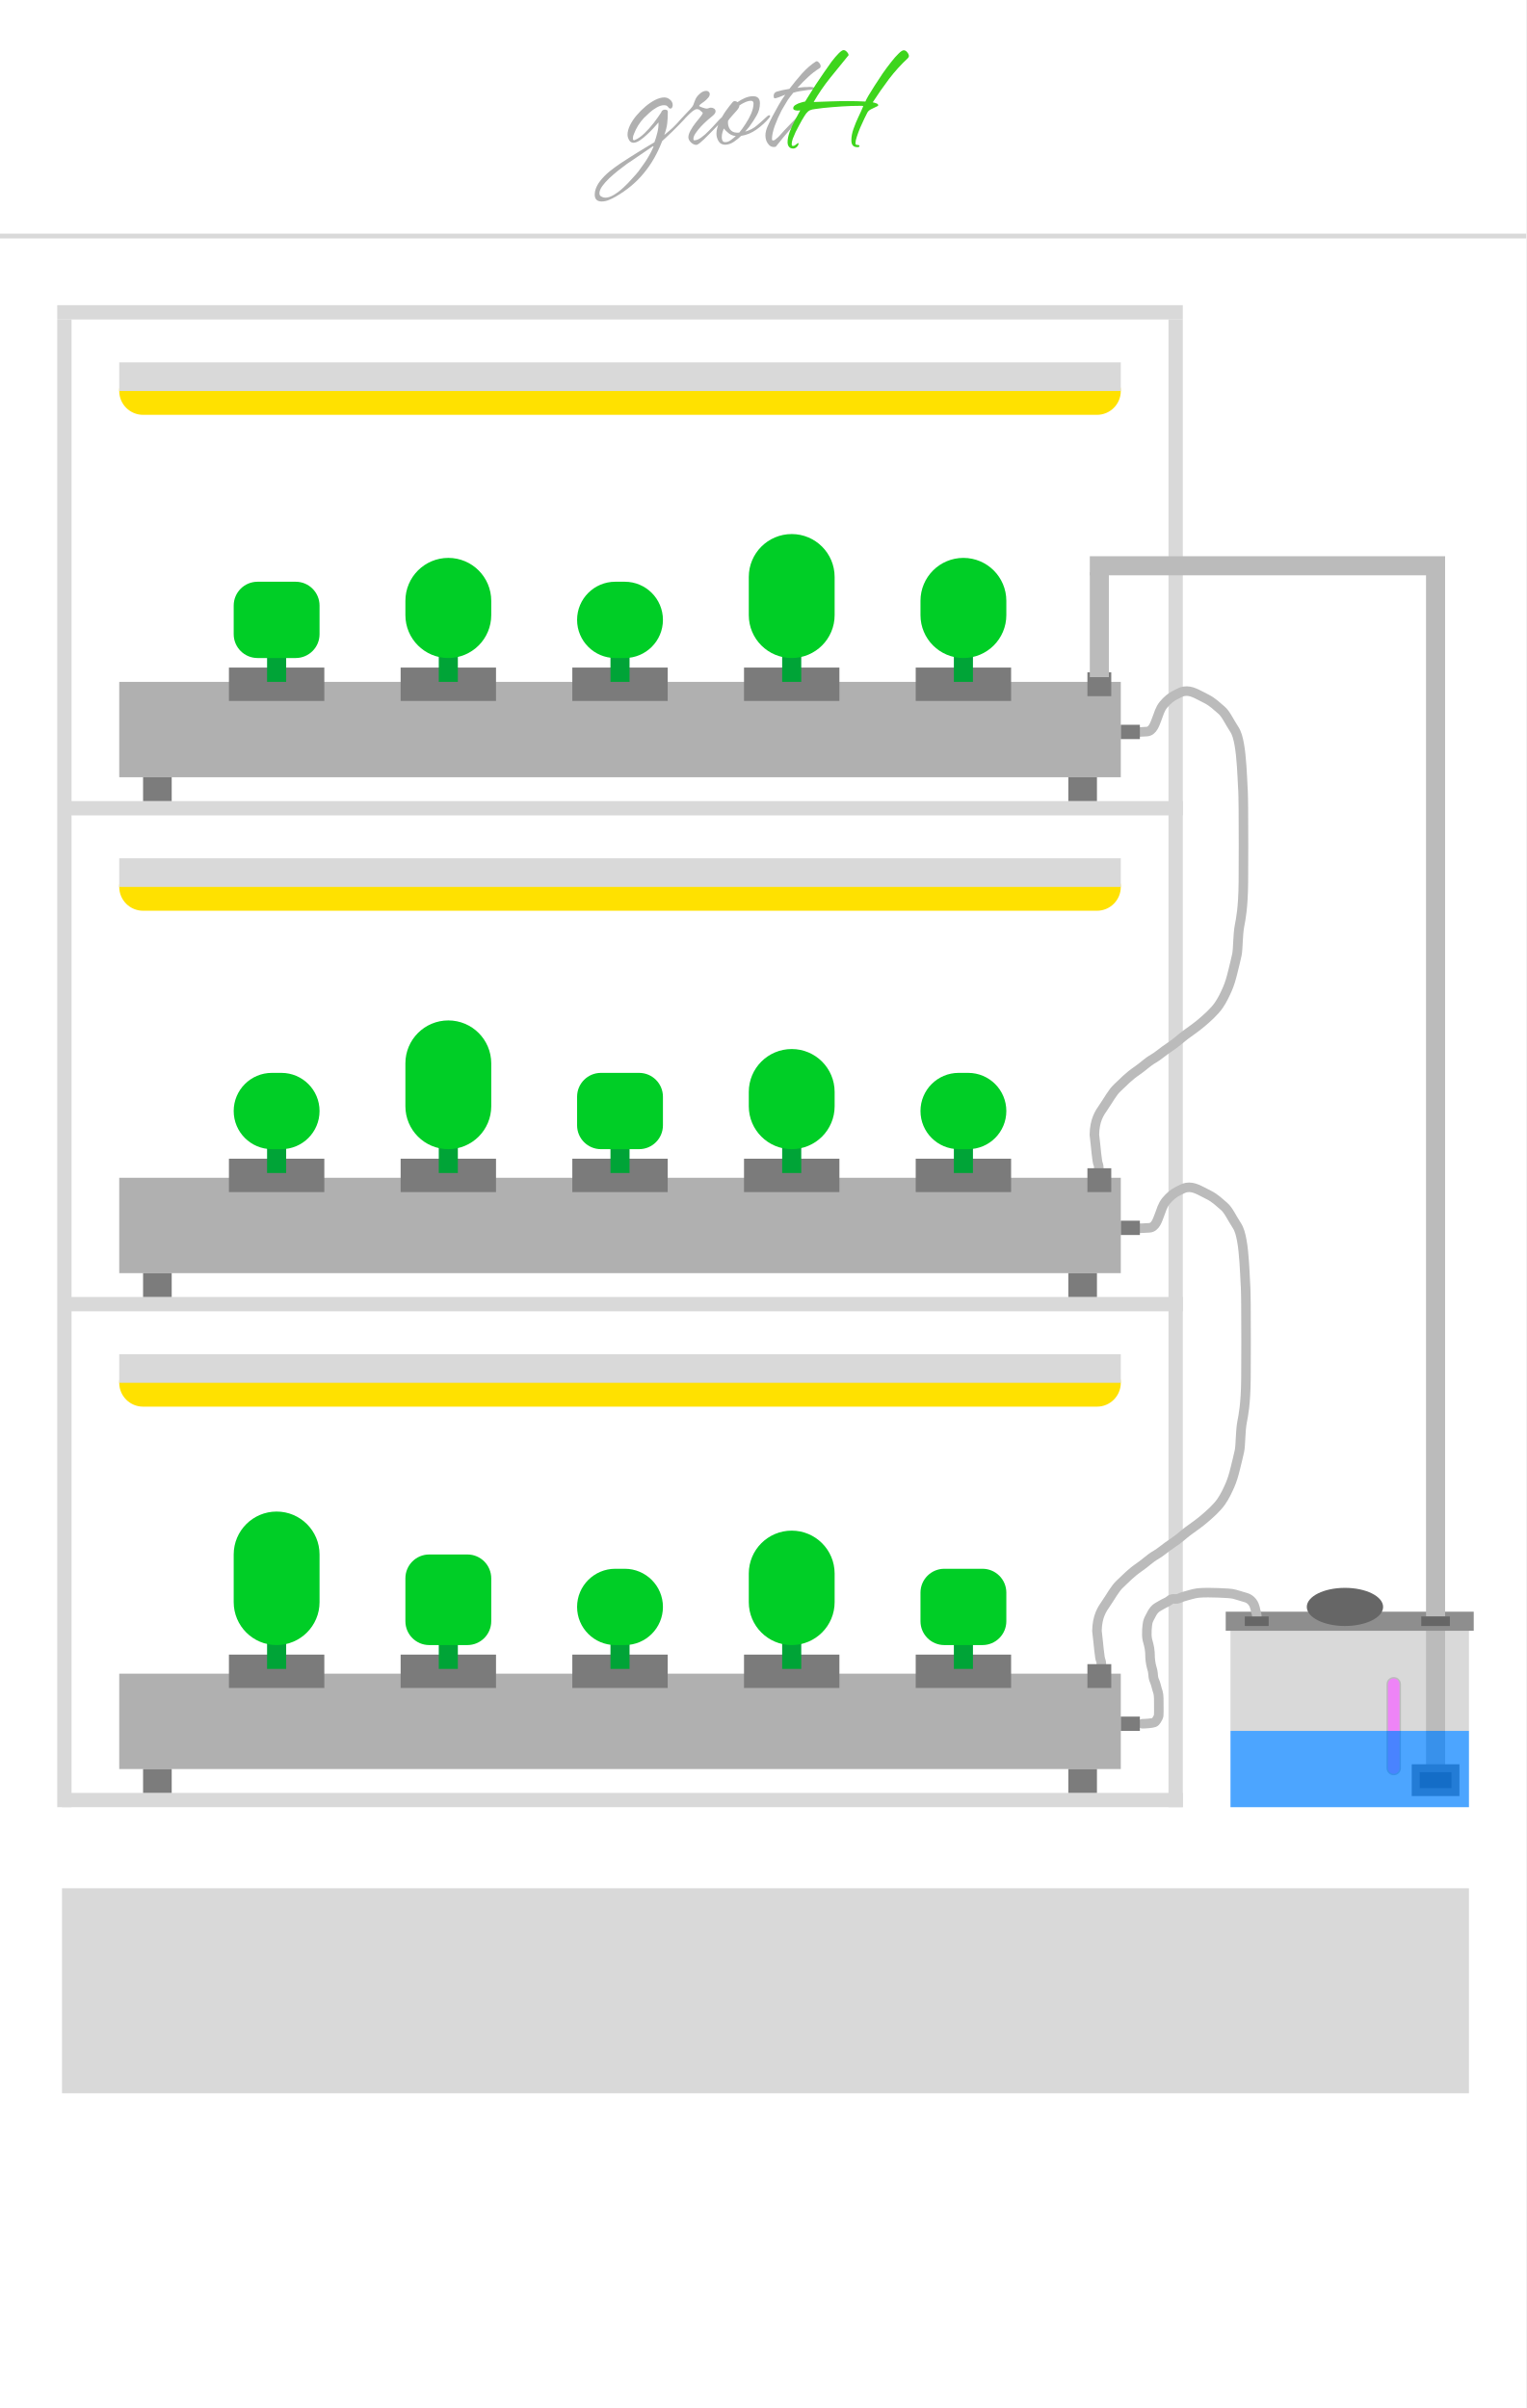
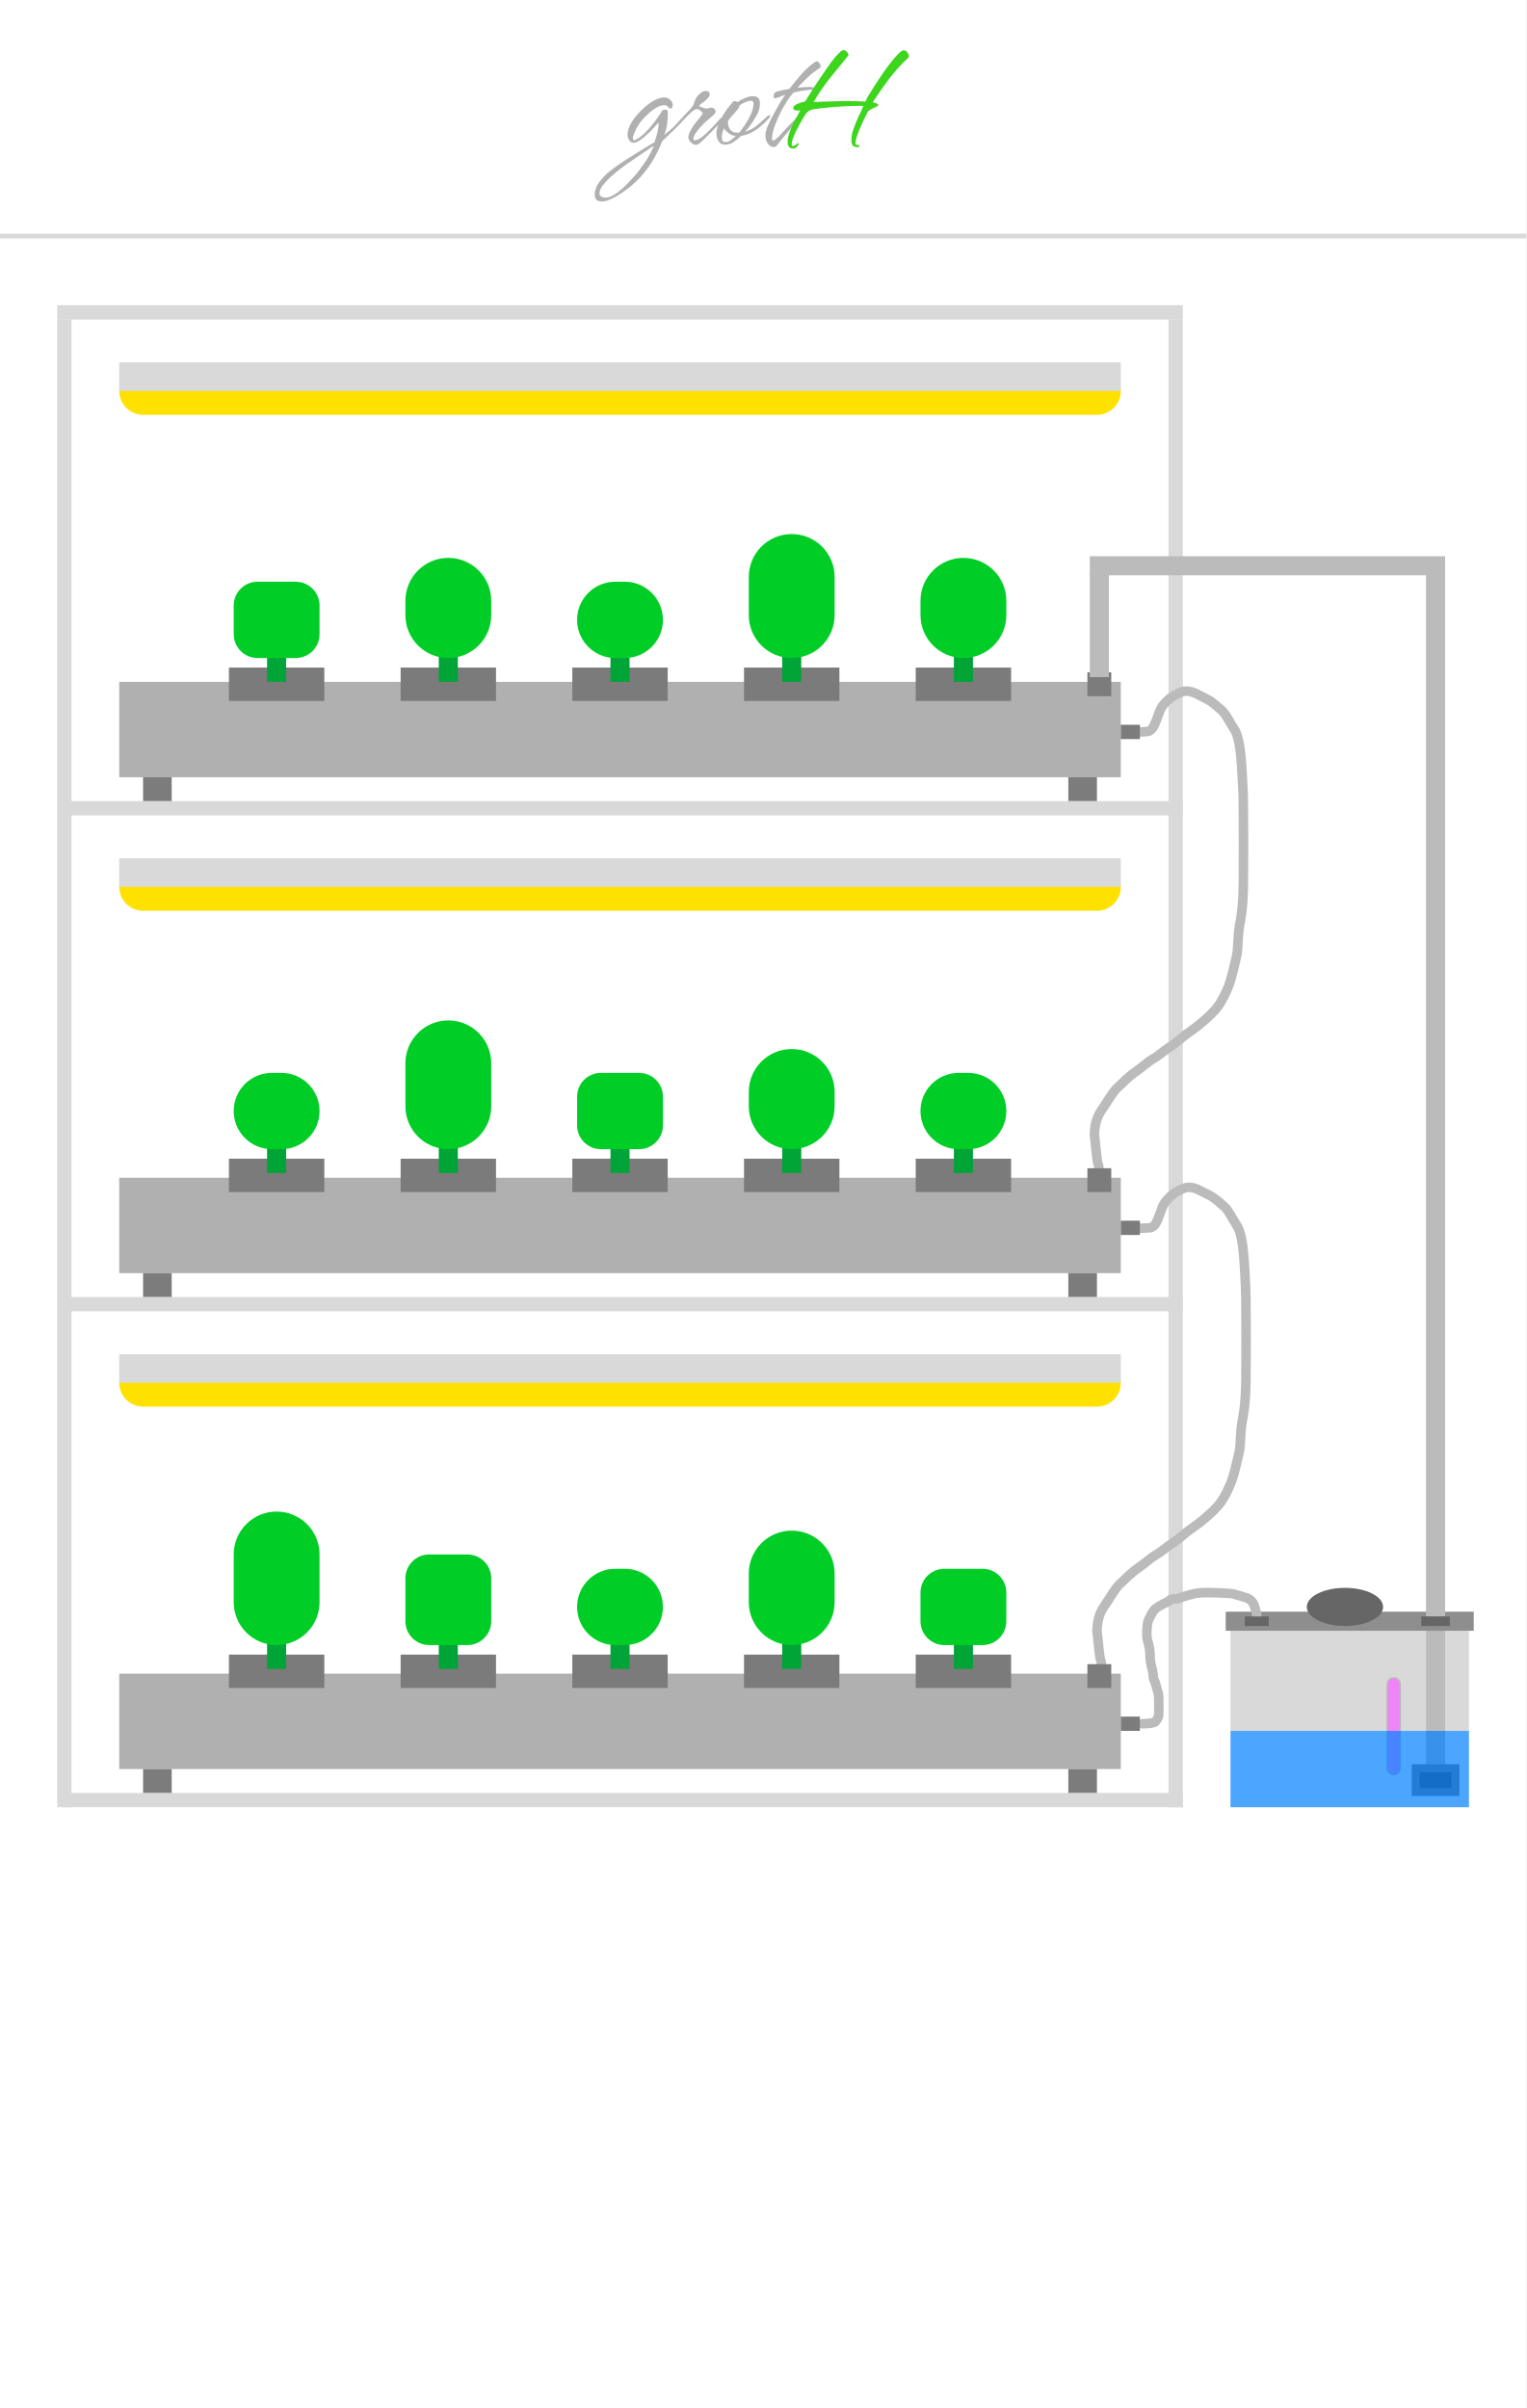
<svg xmlns="http://www.w3.org/2000/svg" width="320" height="505" viewBox="0 0 320 505" fill="none">
  <rect width="320" height="505" fill="white" />
  <rect x="12" y="67" width="3" height="312" fill="#D9D9D9" />
  <rect x="245" y="67" width="3" height="312" fill="#D9D9D9" />
  <rect x="12" y="67" width="3" height="236" transform="rotate(-90 12 67)" fill="#D9D9D9" />
  <rect x="13" y="379" width="3" height="235" transform="rotate(-90 13 379)" fill="#D9D9D9" />
  <rect x="13" y="171" width="3" height="235" transform="rotate(-90 13 171)" fill="#D9D9D9" />
  <rect x="13" y="275" width="3" height="235" transform="rotate(-90 13 275)" fill="#D9D9D9" />
  <rect x="25" y="143" width="210" height="20" fill="#B0B0B0" />
  <rect x="25" y="77" width="210" height="10" rx="5" fill="#FFE100" />
  <rect x="25" y="181" width="210" height="10" rx="5" fill="#FFE100" />
  <rect x="25" y="285" width="210" height="10" rx="5" fill="#FFE100" />
  <rect x="25" y="247" width="210" height="20" fill="#B0B0B0" />
  <rect x="25" y="351" width="210" height="20" fill="#B0B0B0" />
  <rect x="192" y="347" width="20" height="7" fill="#7B7B7B" />
  <rect x="192" y="243" width="20" height="7" fill="#7B7B7B" />
  <rect x="192" y="140" width="20" height="7" fill="#7B7B7B" />
  <rect x="156" y="347" width="20" height="7" fill="#7B7B7B" />
  <rect x="156" y="243" width="20" height="7" fill="#7B7B7B" />
  <rect x="156" y="140" width="20" height="7" fill="#7B7B7B" />
  <rect x="120" y="347" width="20" height="7" fill="#7B7B7B" />
  <rect x="120" y="243" width="20" height="7" fill="#7B7B7B" />
  <rect x="120" y="140" width="20" height="7" fill="#7B7B7B" />
  <rect x="48" y="347" width="20" height="7" fill="#7B7B7B" />
  <rect x="48" y="243" width="20" height="7" fill="#7B7B7B" />
  <rect x="48" y="140" width="20" height="7" fill="#7B7B7B" />
  <rect x="84" y="347" width="20" height="7" fill="#7B7B7B" />
  <rect x="84" y="243" width="20" height="7" fill="#7B7B7B" />
  <rect x="84" y="140" width="20" height="7" fill="#7B7B7B" />
  <rect x="30" y="163" width="6" height="5" fill="#7C7C7C" />
  <rect x="30" y="267" width="6" height="5" fill="#7C7C7C" />
  <rect x="30" y="371" width="6" height="5" fill="#7C7C7C" />
  <rect x="224" y="163" width="6" height="5" fill="#7C7C7C" />
  <rect x="228" y="141" width="5" height="5" fill="#7C7C7C" />
  <rect x="224" y="267" width="6" height="5" fill="#7C7C7C" />
  <rect x="224" y="371" width="6" height="5" fill="#7C7C7C" />
  <rect x="56" y="133" width="4" height="10" fill="#00A437" />
  <rect x="56" y="236" width="4" height="10" fill="#00A437" />
  <rect x="56" y="340" width="4" height="10" fill="#00A437" />
  <rect x="92" y="133" width="4" height="10" fill="#00A437" />
  <rect x="92" y="236" width="4" height="10" fill="#00A437" />
  <rect x="92" y="340" width="4" height="10" fill="#00A437" />
  <rect x="128" y="133" width="4" height="10" fill="#00A437" />
  <rect x="128" y="236" width="4" height="10" fill="#00A437" />
  <rect x="128" y="340" width="4" height="10" fill="#00A437" />
  <rect x="164" y="133" width="4" height="10" fill="#00A437" />
  <rect x="164" y="236" width="4" height="10" fill="#00A437" />
  <rect x="164" y="340" width="4" height="10" fill="#00A437" />
  <rect x="200" y="133" width="4" height="10" fill="#00A437" />
  <rect x="200" y="236" width="4" height="10" fill="#00A437" />
  <rect x="200" y="340" width="4" height="10" fill="#00A437" />
  <rect x="49" y="122" width="18" height="16" rx="5" fill="#00CE26" />
  <rect x="49" y="225" width="18" height="16" rx="8" fill="#00CE26" />
  <rect x="49" y="317" width="18" height="28" rx="9" fill="#00CE26" />
  <rect x="85" y="117" width="18" height="21" rx="9" fill="#00CE26" />
  <rect x="85" y="214" width="18" height="27" rx="9" fill="#00CE26" />
  <rect x="85" y="326" width="18" height="19" rx="5" fill="#00CE26" />
  <rect x="121" y="122" width="18" height="16" rx="8" fill="#00CE26" />
  <rect x="121" y="225" width="18" height="16" rx="5" fill="#00CE26" />
  <rect x="121" y="329" width="18" height="16" rx="8" fill="#00CE26" />
  <rect x="157" y="112" width="18" height="26" rx="9" fill="#00CE26" />
  <rect x="157" y="220" width="18" height="21" rx="9" fill="#00CE26" />
  <rect x="157" y="321" width="18" height="24" rx="9" fill="#00CE26" />
  <rect x="193" y="117" width="18" height="21" rx="9" fill="#00CE26" />
  <rect x="193" y="225" width="18" height="16" rx="8" fill="#00CE26" />
  <rect x="193" y="329" width="18" height="16" rx="5" fill="#00CE26" />
  <rect x="25" y="76" width="210" height="6" fill="#D9D9D9" />
  <rect x="25" y="180" width="210" height="6" fill="#D9D9D9" />
  <rect x="25" y="284" width="210" height="6" fill="#D9D9D9" />
  <rect x="258" y="339" width="50" height="24" fill="#D9D9D9" />
  <rect x="299" y="341" width="4" height="33" fill="#BBBBBB" />
  <rect x="296" y="370" width="10" height="6.667" fill="#757575" />
  <rect x="297.667" y="371.667" width="6.667" height="3.333" fill="#424242" />
  <rect x="257" y="338" width="52" height="4" fill="#8E8E8E" />
  <rect x="299" y="117" width="4" height="222" fill="#BBBBBB" />
  <rect x="228.5" y="120.653" width="4" height="74.5" transform="rotate(-90 228.5 120.653)" fill="#BBBBBB" />
  <rect x="232.5" y="142.011" width="4" height="22" transform="rotate(-180 232.5 142.011)" fill="#BBBBBB" />
  <path d="M238.179 153.526C238.311 153.526 239.169 153.526 240.466 153.427C241.751 153.329 242.167 151.733 242.57 150.735C242.975 149.729 243.166 148.739 243.965 147.774C244.702 146.884 245.561 146.144 246.559 145.676C247.125 145.41 247.625 145.076 248.255 144.976C249.805 144.73 251.015 145.605 252.844 146.502C254.283 147.208 255.143 148.132 256.108 148.931C257.037 149.701 257.802 151.454 258.737 152.856C259.353 153.78 259.602 154.851 259.837 156.116C260.317 158.704 260.469 162.832 260.57 164.83C260.593 165.3 260.668 165.695 260.702 169.62C260.736 173.546 260.736 180.99 260.703 184.956C260.658 190.448 260.141 192.847 259.905 194.077C259.508 196.138 259.606 198.964 259.34 200.233C259.114 201.309 258.808 202.493 258.508 203.726C258.125 205.305 257.81 206.354 257.345 207.42C256.844 208.566 256.281 209.747 255.549 210.813C254.562 212.251 252.955 213.608 251.99 214.441C250.956 215.332 249.697 216.203 248.596 217.003C247.623 217.71 246.767 218.599 245.239 219.597C243.809 220.531 242.842 221.461 241.776 222.06C240.584 222.73 239.716 223.657 238.45 224.52C236.54 225.824 235.656 226.851 234.291 228.113C233.228 229.096 232.33 230.836 231.395 232.173C230.495 233.459 229.531 234.9 229.461 237.954C229.795 240.613 229.992 243.753 230.292 244.25C230.394 244.55 230.394 244.945 230.394 245.352" stroke="#BBBBBB" stroke-width="2" stroke-linecap="round" />
  <rect x="228" y="245" width="5" height="5" fill="#7C7C7C" />
  <rect x="235" y="152" width="4" height="3" fill="#7C7C7C" />
  <path d="M238.717 257.592C238.849 257.592 239.708 257.592 241.004 257.493C242.29 257.395 242.706 255.799 243.108 254.801C243.514 253.795 243.704 252.805 244.504 251.84C245.24 250.95 246.1 250.21 247.098 249.742C247.664 249.476 248.164 249.142 248.793 249.042C250.343 248.796 251.553 249.671 253.383 250.568C254.821 251.274 255.681 252.198 256.647 252.997C257.576 253.767 258.34 255.52 259.276 256.922C259.892 257.846 260.141 258.917 260.376 260.182C260.856 262.77 261.007 266.898 261.108 268.896C261.132 269.366 261.207 269.761 261.241 273.686C261.275 277.612 261.275 285.056 261.242 289.022C261.196 294.514 260.68 296.913 260.443 298.143C260.047 300.204 260.145 303.03 259.878 304.299C259.653 305.375 259.346 306.559 259.047 307.792C258.664 309.371 258.348 310.42 257.883 311.486C257.383 312.633 256.819 313.813 256.088 314.879C255.101 316.317 253.494 317.674 252.528 318.507C251.494 319.399 250.236 320.269 249.135 321.069C248.161 321.776 247.305 322.665 245.777 323.663C244.347 324.597 243.381 325.527 242.315 326.126C241.123 326.796 240.255 327.723 238.989 328.587C237.078 329.89 236.194 330.917 234.83 332.179C233.766 333.162 232.869 334.902 231.933 336.239C231.034 337.525 230.07 338.966 230 342.02C230.333 344.679 230.531 347.819 230.83 348.316C230.932 348.616 230.932 349.011 230.932 349.418" stroke="#BBBBBB" stroke-width="2" stroke-linecap="round" />
  <rect x="228" y="349" width="5" height="5" fill="#7C7C7C" />
  <rect x="235" y="256" width="4" height="3" fill="#7C7C7C" />
  <rect x="298" y="339" width="6" height="2" fill="#666666" />
  <rect x="290.866" y="372.152" width="20.3" height="2.724" rx="1.362" transform="rotate(-90 290.866 372.152)" fill="#F370FF" fill-opacity="0.8" stroke="#BBBBBB" stroke-width="0.3" />
  <rect x="258" y="363" width="50" height="16" fill="#0080FF" fill-opacity="0.7" />
  <path d="M239.521 361.5C240.187 361.5 241.586 361.393 242.003 361.23C242.419 361.067 242.633 360.473 242.89 360.039C243.005 359.844 242.984 358.317 242.958 356.151C242.944 355.042 242.69 354.621 242.582 354.187C242.446 353.639 242.26 352.942 242.059 352.508C241.795 351.936 241.804 351.452 241.737 350.802C241.676 350.215 241.454 349.719 241.321 349.015C241.098 347.841 241.159 347.388 241.106 346.523C241.03 345.313 240.676 344.355 240.569 343.866C240.314 342.706 240.541 340.724 240.662 340.209C240.802 339.611 241.158 339.098 241.373 338.651C241.619 338.138 241.91 337.717 242.258 337.39C242.584 337.085 243.036 336.876 243.453 336.618C243.831 336.384 244.244 336.199 244.674 335.982C245.095 335.769 245.346 335.494 245.56 335.399C245.963 335.22 246.419 335.386 246.849 335.304C247.31 335.216 247.707 334.952 248.137 334.843C248.583 334.731 249.208 334.518 249.761 334.383C250.251 334.264 250.687 334.139 251.184 334.085C252.372 333.955 254.311 334.003 255.423 334.044C256.669 334.09 258.338 334.165 258.848 334.341C259.37 334.521 259.921 334.625 260.446 334.815C260.891 334.977 261.398 335.032 261.895 335.343C262.444 335.687 262.795 336.223 262.957 336.629C263.123 337.044 263.225 337.496 263.306 337.93C263.386 338.146 263.467 338.364 263.508 338.714C263.521 338.957 263.521 339.332 263.521 339.719" stroke="#BBBBBB" stroke-width="2" stroke-linecap="round" />
  <rect x="261" y="339" width="5" height="2" fill="#666666" />
  <rect x="235" y="360" width="4" height="3" fill="#7C7C7C" />
  <path d="M126.168 42.256C125.187 42.256 124.696 41.765 124.696 40.784C124.696 40.677 124.707 40.571 124.728 40.464C124.728 40.357 124.739 40.251 124.76 40.144C124.931 39.376 125.293 38.64 125.848 37.936C126.403 37.232 127.053 36.571 127.8 35.952C128.547 35.355 129.315 34.789 130.104 34.256C130.872 33.744 131.565 33.296 132.184 32.912C132.547 32.677 133.005 32.389 133.56 32.048C134.136 31.707 134.744 31.333 135.384 30.928C136.024 30.544 136.632 30.181 137.208 29.84C137.443 29.243 137.645 28.581 137.816 27.856C138.008 27.131 138.093 26.405 138.072 25.68C137.816 25.957 137.475 26.341 137.048 26.832C136.621 27.301 136.152 27.771 135.64 28.24C135.149 28.709 134.648 29.115 134.136 29.456C133.645 29.776 133.208 29.936 132.824 29.936C132.419 29.936 132.109 29.744 131.896 29.36C131.683 28.976 131.576 28.603 131.576 28.24C131.576 27.643 131.747 26.992 132.088 26.288C132.429 25.584 132.888 24.891 133.464 24.208C134.04 23.525 134.669 22.896 135.352 22.32C136.035 21.744 136.717 21.285 137.4 20.944C138.083 20.603 138.712 20.432 139.288 20.432C139.736 20.432 140.141 20.592 140.504 20.912C140.867 21.211 141.048 21.595 141.048 22.064C141.048 22.213 141.005 22.373 140.92 22.544C140.856 22.693 140.739 22.768 140.568 22.768C140.419 22.768 140.301 22.715 140.216 22.608C140.131 22.48 140.024 22.363 139.896 22.256C139.768 22.128 139.544 22.064 139.224 22.064C138.755 22.064 138.243 22.224 137.688 22.544C137.155 22.843 136.653 23.205 136.184 23.632C135.715 24.059 135.32 24.432 135 24.752C134.595 25.179 134.2 25.691 133.816 26.288C133.453 26.885 133.165 27.461 132.952 28.016C132.888 28.165 132.824 28.336 132.76 28.528C132.717 28.72 132.696 28.901 132.696 29.072C132.696 29.285 132.771 29.392 132.92 29.392C132.963 29.392 133.005 29.392 133.048 29.392C133.091 29.371 133.133 29.349 133.176 29.328C133.795 29.072 134.445 28.613 135.128 27.952C135.811 27.291 136.451 26.576 137.048 25.808C137.645 25.019 138.125 24.347 138.488 23.792L138.616 23.6C138.744 23.195 139.021 22.992 139.448 22.992C139.576 22.992 139.704 23.024 139.832 23.088C139.96 23.152 140.024 23.269 140.024 23.44C140.024 24.379 139.981 25.2 139.896 25.904C139.811 26.608 139.608 27.408 139.288 28.304C139.715 27.963 140.109 27.632 140.472 27.312C140.856 26.992 141.229 26.64 141.592 26.256C141.933 25.915 142.253 25.563 142.552 25.2C142.872 24.837 143.203 24.496 143.544 24.176C143.587 24.133 143.629 24.101 143.672 24.08C143.736 24.037 143.8 24.016 143.864 24.016C143.992 24.016 144.056 24.08 144.056 24.208C144.056 24.315 143.896 24.549 143.576 24.912C143.277 25.253 142.893 25.659 142.424 26.128C141.976 26.597 141.496 27.077 140.984 27.568C140.493 28.037 140.045 28.464 139.64 28.848C139.256 29.211 138.989 29.456 138.84 29.584C137.859 32.165 136.579 34.405 135 36.304C133.443 38.224 131.459 39.877 129.048 41.264C128.643 41.499 128.184 41.723 127.672 41.936C127.16 42.149 126.659 42.256 126.168 42.256ZM126.904 41.456C127.48 41.456 128.109 41.243 128.792 40.816C129.453 40.411 130.115 39.899 130.776 39.28C131.437 38.661 132.035 38.043 132.568 37.424C133.123 36.827 133.56 36.325 133.88 35.92C134.243 35.429 134.595 34.939 134.936 34.448C135.277 33.979 135.597 33.488 135.896 32.976C136.344 32.229 136.717 31.504 137.016 30.8C137.037 30.736 137.016 30.693 136.952 30.672C136.909 30.672 136.888 30.672 136.888 30.672C136.227 31.141 135.555 31.6 134.872 32.048C134.211 32.517 133.539 32.976 132.856 33.424C132.515 33.637 132.056 33.947 131.48 34.352C130.904 34.779 130.285 35.248 129.624 35.76C128.963 36.293 128.333 36.837 127.736 37.392C127.139 37.968 126.648 38.523 126.264 39.056C125.88 39.611 125.688 40.101 125.688 40.528C125.688 40.869 125.827 41.104 126.104 41.232C126.36 41.381 126.627 41.456 126.904 41.456ZM145.965 30.384C145.623 30.384 145.261 30.213 144.877 29.872C144.514 29.509 144.333 29.157 144.333 28.816C144.333 28.389 144.482 27.909 144.781 27.376C145.079 26.821 145.431 26.288 145.837 25.776C146.242 25.264 146.594 24.827 146.893 24.464C147.191 24.08 147.341 23.824 147.341 23.696V23.632C147.149 23.461 146.967 23.301 146.797 23.152C146.626 22.981 146.391 22.896 146.093 22.896C145.879 22.896 145.602 23.024 145.261 23.28C144.941 23.536 144.61 23.835 144.269 24.176C143.927 24.517 143.618 24.837 143.341 25.136C143.063 25.435 142.861 25.637 142.733 25.744C142.647 25.829 142.562 25.883 142.477 25.904C142.413 25.925 142.359 25.936 142.317 25.936C142.231 25.936 142.189 25.893 142.189 25.808C142.189 25.723 142.231 25.637 142.317 25.552C142.658 25.104 143.053 24.645 143.501 24.176C143.949 23.707 144.354 23.28 144.717 22.896C145.079 22.491 145.293 22.203 145.357 22.032C145.527 21.541 145.698 21.104 145.869 20.72C146.061 20.336 146.359 19.973 146.765 19.632C146.935 19.461 147.138 19.323 147.373 19.216C147.607 19.109 147.842 19.056 148.077 19.056C148.29 19.056 148.461 19.12 148.589 19.248C148.738 19.355 148.812 19.525 148.812 19.76C148.812 20.016 148.695 20.272 148.461 20.528C148.247 20.784 147.991 21.029 147.693 21.264C147.394 21.477 147.127 21.669 146.893 21.84C146.679 22.011 146.583 22.149 146.605 22.256C146.733 22.341 146.978 22.448 147.341 22.576C147.725 22.704 147.991 22.768 148.141 22.768C148.311 22.768 148.471 22.736 148.621 22.672C148.77 22.608 148.919 22.576 149.069 22.576C149.282 22.576 149.495 22.64 149.709 22.768C149.922 22.896 150.029 23.088 150.029 23.344C150.029 23.557 149.943 23.76 149.773 23.952C149.623 24.123 149.463 24.272 149.293 24.4C149.037 24.592 148.695 24.88 148.269 25.264C147.842 25.648 147.405 26.075 146.957 26.544C146.53 27.013 146.157 27.483 145.837 27.952C145.538 28.4 145.389 28.795 145.389 29.136C145.389 29.221 145.41 29.307 145.453 29.392C145.474 29.413 145.517 29.424 145.581 29.424C146.007 29.424 146.487 29.232 147.021 28.848C147.554 28.464 148.087 27.995 148.621 27.44C149.175 26.885 149.687 26.341 150.157 25.808C150.647 25.253 151.063 24.827 151.405 24.528C151.447 24.485 151.501 24.443 151.565 24.4C151.629 24.357 151.693 24.336 151.757 24.336C151.863 24.336 151.917 24.411 151.917 24.56C151.917 24.645 151.767 24.859 151.469 25.2C151.191 25.541 150.829 25.947 150.381 26.416C149.933 26.885 149.463 27.365 148.973 27.856C148.503 28.347 148.066 28.784 147.661 29.168C147.255 29.531 146.967 29.787 146.797 29.936C146.562 30.128 146.391 30.245 146.285 30.288C146.178 30.352 146.071 30.384 145.965 30.384ZM152.04 30.352C151.421 30.352 150.963 30.107 150.664 29.616C150.365 29.104 150.216 28.581 150.216 28.048C150.216 27.323 150.408 26.544 150.792 25.712C151.176 24.859 151.635 24.048 152.168 23.28C152.723 22.512 153.213 21.883 153.64 21.392C153.747 21.264 153.885 21.2 154.056 21.2C154.248 21.2 154.44 21.275 154.632 21.424C155.08 21.104 155.592 20.816 156.168 20.56C156.765 20.304 157.341 20.176 157.896 20.176C158.856 20.176 159.336 20.667 159.336 21.648C159.336 22.587 159.101 23.451 158.632 24.24C158.184 25.029 157.683 25.797 157.128 26.544C156.979 26.736 156.829 26.917 156.68 27.088C156.552 27.259 156.403 27.429 156.232 27.6C157.171 27.344 157.992 26.917 158.696 26.32C159.4 25.723 160.093 25.104 160.776 24.464C160.861 24.379 160.936 24.315 161 24.272C161.085 24.208 161.192 24.176 161.32 24.176C161.427 24.176 161.48 24.251 161.48 24.4C161.48 24.421 161.448 24.475 161.384 24.56C161.32 24.645 161.277 24.709 161.256 24.752C160.552 25.605 159.677 26.405 158.632 27.152C157.608 27.877 156.531 28.325 155.4 28.496C154.995 28.901 154.483 29.317 153.864 29.744C153.245 30.149 152.637 30.352 152.04 30.352ZM154.536 27.824C154.621 27.824 154.696 27.824 154.76 27.824C154.845 27.824 154.931 27.813 155.016 27.792C155.443 27.28 155.88 26.672 156.328 25.968C156.797 25.264 157.192 24.539 157.512 23.792C157.832 23.024 157.992 22.331 157.992 21.712C157.992 21.328 157.811 21.136 157.448 21.136C157.085 21.136 156.669 21.243 156.2 21.456C155.731 21.669 155.336 21.893 155.016 22.128V22.224C155.016 22.437 154.845 22.747 154.504 23.152C154.184 23.536 153.832 23.931 153.448 24.336C153.085 24.741 152.819 25.083 152.648 25.36C152.584 26.064 152.723 26.651 153.064 27.12C153.405 27.589 153.896 27.824 154.536 27.824ZM152.072 29.808C152.477 29.808 152.872 29.659 153.256 29.36C153.661 29.061 154.003 28.784 154.28 28.528C153.768 28.485 153.299 28.315 152.872 28.016C152.467 27.696 152.093 27.344 151.752 26.96C151.688 27.088 151.603 27.333 151.496 27.696C151.389 28.059 151.336 28.421 151.336 28.784C151.336 29.061 151.389 29.307 151.496 29.52C151.603 29.712 151.795 29.808 152.072 29.808ZM162.279 30.832C161.895 30.832 161.564 30.704 161.287 30.448C161.031 30.192 160.828 29.883 160.679 29.52C160.551 29.136 160.487 28.773 160.487 28.432C160.487 28.091 160.53 27.76 160.615 27.44C160.7 27.099 160.818 26.768 160.967 26.448C161.244 25.829 161.575 25.147 161.959 24.4C162.364 23.632 162.791 22.853 163.239 22.064C163.708 21.253 164.178 20.517 164.647 19.856C164.284 20.005 163.858 20.176 163.367 20.368C162.898 20.539 162.588 20.624 162.439 20.624C162.354 20.603 162.29 20.539 162.247 20.432C162.226 20.325 162.215 20.219 162.215 20.112C162.215 19.664 162.428 19.365 162.855 19.216C163.516 19.003 164.402 18.811 165.511 18.64C166.322 17.573 167.196 16.507 168.135 15.44C169.095 14.373 170.066 13.531 171.047 12.912C171.239 12.784 171.452 12.848 171.687 13.104C171.922 13.339 172.05 13.584 172.071 13.84C172.071 14.075 171.986 14.235 171.815 14.32C170.962 14.853 170.172 15.461 169.447 16.144C168.722 16.805 167.975 17.563 167.207 18.416C167.634 18.352 168.007 18.309 168.327 18.288C168.647 18.267 168.85 18.256 168.935 18.256C168.999 18.256 169.106 18.256 169.255 18.256C169.404 18.235 169.564 18.224 169.735 18.224C169.991 18.224 170.226 18.245 170.439 18.288C170.674 18.331 170.791 18.405 170.791 18.512C170.791 18.597 170.695 18.672 170.503 18.736C170.332 18.779 170.14 18.811 169.927 18.832C169.714 18.832 169.554 18.843 169.447 18.864C168.807 18.949 168.231 19.035 167.719 19.12C167.228 19.205 166.77 19.312 166.343 19.44C165.852 20.037 165.468 20.539 165.191 20.944C164.935 21.349 164.711 21.723 164.519 22.064C164.348 22.384 164.135 22.747 163.879 23.152C163.324 24.219 162.844 25.307 162.439 26.416C162.055 27.525 161.863 28.421 161.863 29.104C161.863 29.211 161.874 29.296 161.895 29.36C161.916 29.424 161.98 29.456 162.087 29.456C162.215 29.456 162.332 29.424 162.439 29.36C162.567 29.275 162.674 29.189 162.759 29.104C163.058 28.869 163.335 28.603 163.591 28.304C163.868 27.984 164.135 27.685 164.391 27.408C164.86 26.896 165.34 26.395 165.831 25.904C166.322 25.413 166.802 24.923 167.271 24.432C167.314 24.389 167.356 24.357 167.399 24.336C167.442 24.293 167.484 24.272 167.527 24.272C167.676 24.272 167.751 24.357 167.751 24.528C167.751 24.592 167.708 24.688 167.623 24.816C167.367 25.157 167.09 25.499 166.791 25.84C166.492 26.16 166.204 26.491 165.927 26.832C165.372 27.493 164.818 28.144 164.263 28.784C163.73 29.424 163.196 30.085 162.663 30.768C162.599 30.789 162.535 30.8 162.471 30.8C162.407 30.821 162.343 30.832 162.279 30.832Z" fill="#B0B0B0" />
  <path d="M166.317 31.152C165.911 31.152 165.613 31.024 165.421 30.768C165.229 30.533 165.133 30.213 165.133 29.808C165.133 29.189 165.282 28.464 165.581 27.632C165.901 26.8 166.274 25.979 166.701 25.168C167.127 24.357 167.49 23.685 167.789 23.152L167.373 23.184C167.223 23.205 167.01 23.184 166.733 23.12C166.455 23.056 166.317 22.917 166.317 22.704C166.317 22.427 166.477 22.192 166.797 22C167.138 21.787 167.511 21.627 167.917 21.52C168.322 21.392 168.621 21.317 168.812 21.296C168.983 21.019 169.261 20.571 169.645 19.952C170.05 19.312 170.509 18.587 171.021 17.776C171.554 16.965 172.109 16.144 172.685 15.312C173.261 14.459 173.815 13.669 174.349 12.944C174.903 12.219 175.405 11.632 175.853 11.184C176.301 10.736 176.642 10.512 176.877 10.512C177.111 10.512 177.335 10.629 177.549 10.864C177.783 11.099 177.911 11.333 177.933 11.568C176.653 13.125 175.362 14.715 174.061 16.336C172.759 17.957 171.607 19.643 170.605 21.392C171.799 21.349 173.005 21.307 174.22 21.264C175.437 21.221 176.642 21.2 177.837 21.2C179.074 21.2 180.279 21.232 181.453 21.296C181.538 21.061 181.751 20.645 182.093 20.048C182.455 19.451 182.893 18.747 183.405 17.936C183.938 17.104 184.493 16.261 185.069 15.408C185.666 14.555 186.253 13.765 186.829 13.04C187.405 12.293 187.927 11.696 188.397 11.248C188.866 10.779 189.229 10.544 189.485 10.544C189.762 10.544 190.007 10.683 190.221 10.96C190.455 11.237 190.573 11.504 190.573 11.76C190.573 11.909 190.498 12.059 190.349 12.208C188.941 13.509 187.618 14.971 186.381 16.592C185.165 18.213 184.034 19.835 182.989 21.456C183.138 21.477 183.362 21.541 183.661 21.648C183.981 21.733 184.141 21.883 184.141 22.096C184.141 22.181 183.981 22.288 183.661 22.416C183.362 22.544 183.031 22.704 182.669 22.896C182.306 23.067 182.039 23.301 181.869 23.6C181.719 23.877 181.506 24.304 181.229 24.88C180.951 25.456 180.663 26.085 180.365 26.768C180.087 27.429 179.853 28.059 179.661 28.656C179.469 29.232 179.373 29.669 179.373 29.968C179.373 30.053 179.383 30.139 179.405 30.224C179.447 30.331 179.522 30.384 179.629 30.384C180.013 30.384 180.205 30.459 180.205 30.608C180.205 30.779 180.077 30.864 179.821 30.864C179.33 30.864 178.989 30.736 178.797 30.48C178.605 30.245 178.509 29.893 178.509 29.424C178.509 28.656 178.658 27.856 178.957 27.024C179.255 26.171 179.597 25.339 179.981 24.528C180.386 23.696 180.727 22.939 181.005 22.256C180.919 22.213 180.823 22.192 180.717 22.192C180.631 22.192 180.535 22.192 180.429 22.192C179.149 22.192 177.847 22.235 176.525 22.32C175.223 22.405 173.933 22.512 172.653 22.64C171.949 22.725 171.373 22.8 170.925 22.864C170.498 22.907 170.135 22.992 169.837 23.12C169.559 23.248 169.293 23.472 169.036 23.792C168.802 24.112 168.503 24.581 168.141 25.2C167.991 25.456 167.799 25.808 167.565 26.256C167.33 26.683 167.085 27.152 166.829 27.664C166.594 28.176 166.391 28.656 166.221 29.104C166.071 29.552 165.997 29.925 165.997 30.224C165.997 30.309 166.007 30.395 166.029 30.48C166.071 30.565 166.146 30.608 166.253 30.608C166.466 30.608 166.69 30.501 166.924 30.288C167.159 30.096 167.309 30 167.373 30C167.415 30 167.437 30.021 167.437 30.064C167.437 30.32 167.319 30.565 167.085 30.8C166.85 31.035 166.594 31.152 166.317 31.152Z" fill="#3ED51D" />
  <line y1="49.5" x2="320" y2="49.5" stroke="#D9D9D9" />
-   <rect x="13" y="396" width="295" height="43" fill="#D9D9D9" />
  <ellipse cx="282" cy="337" rx="8" ry="4" fill="#666666" />
</svg>
